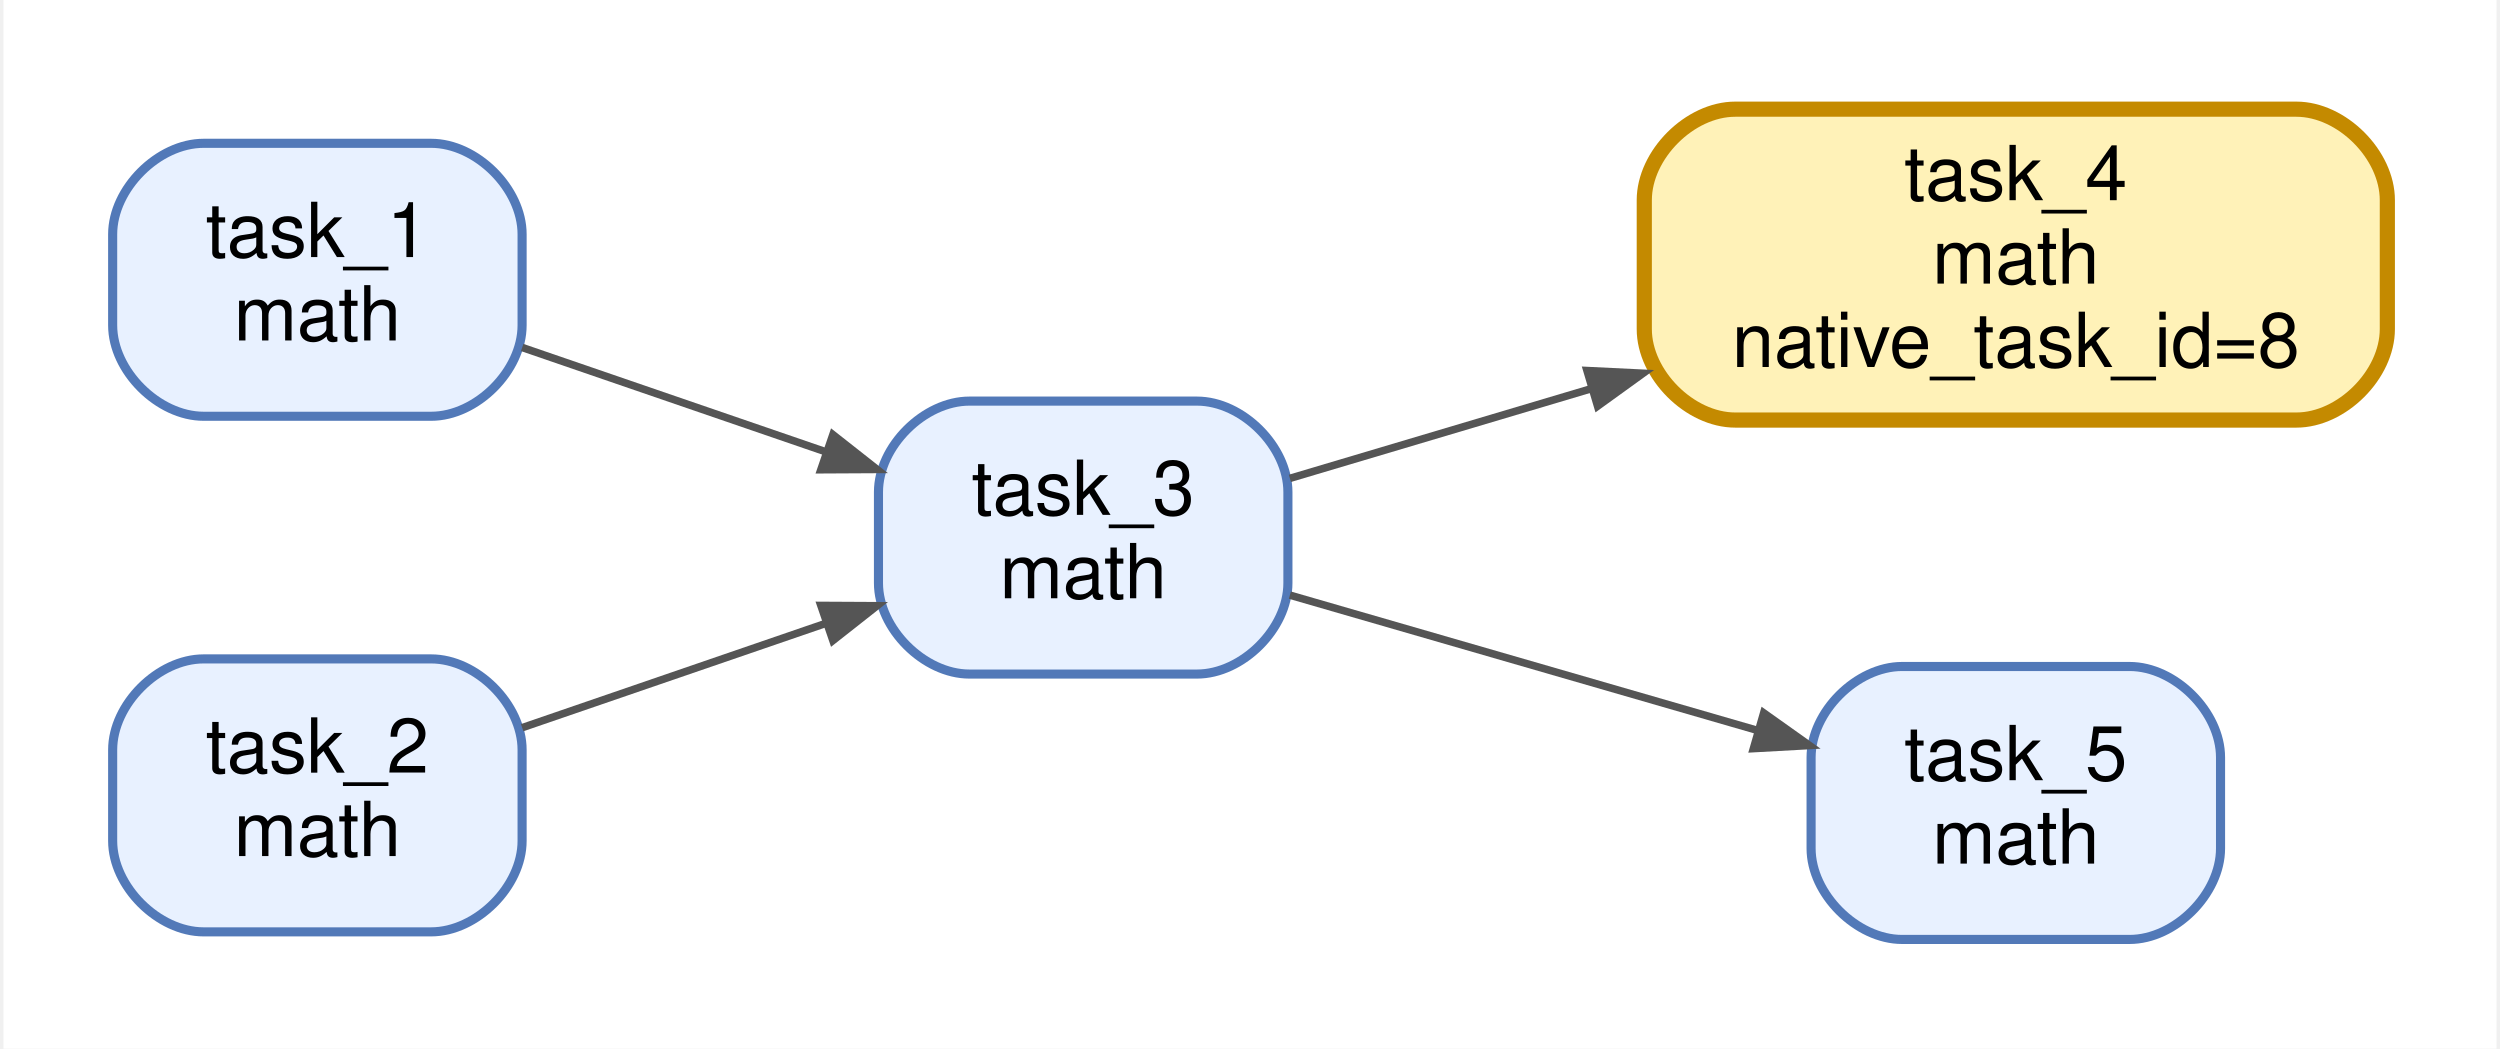
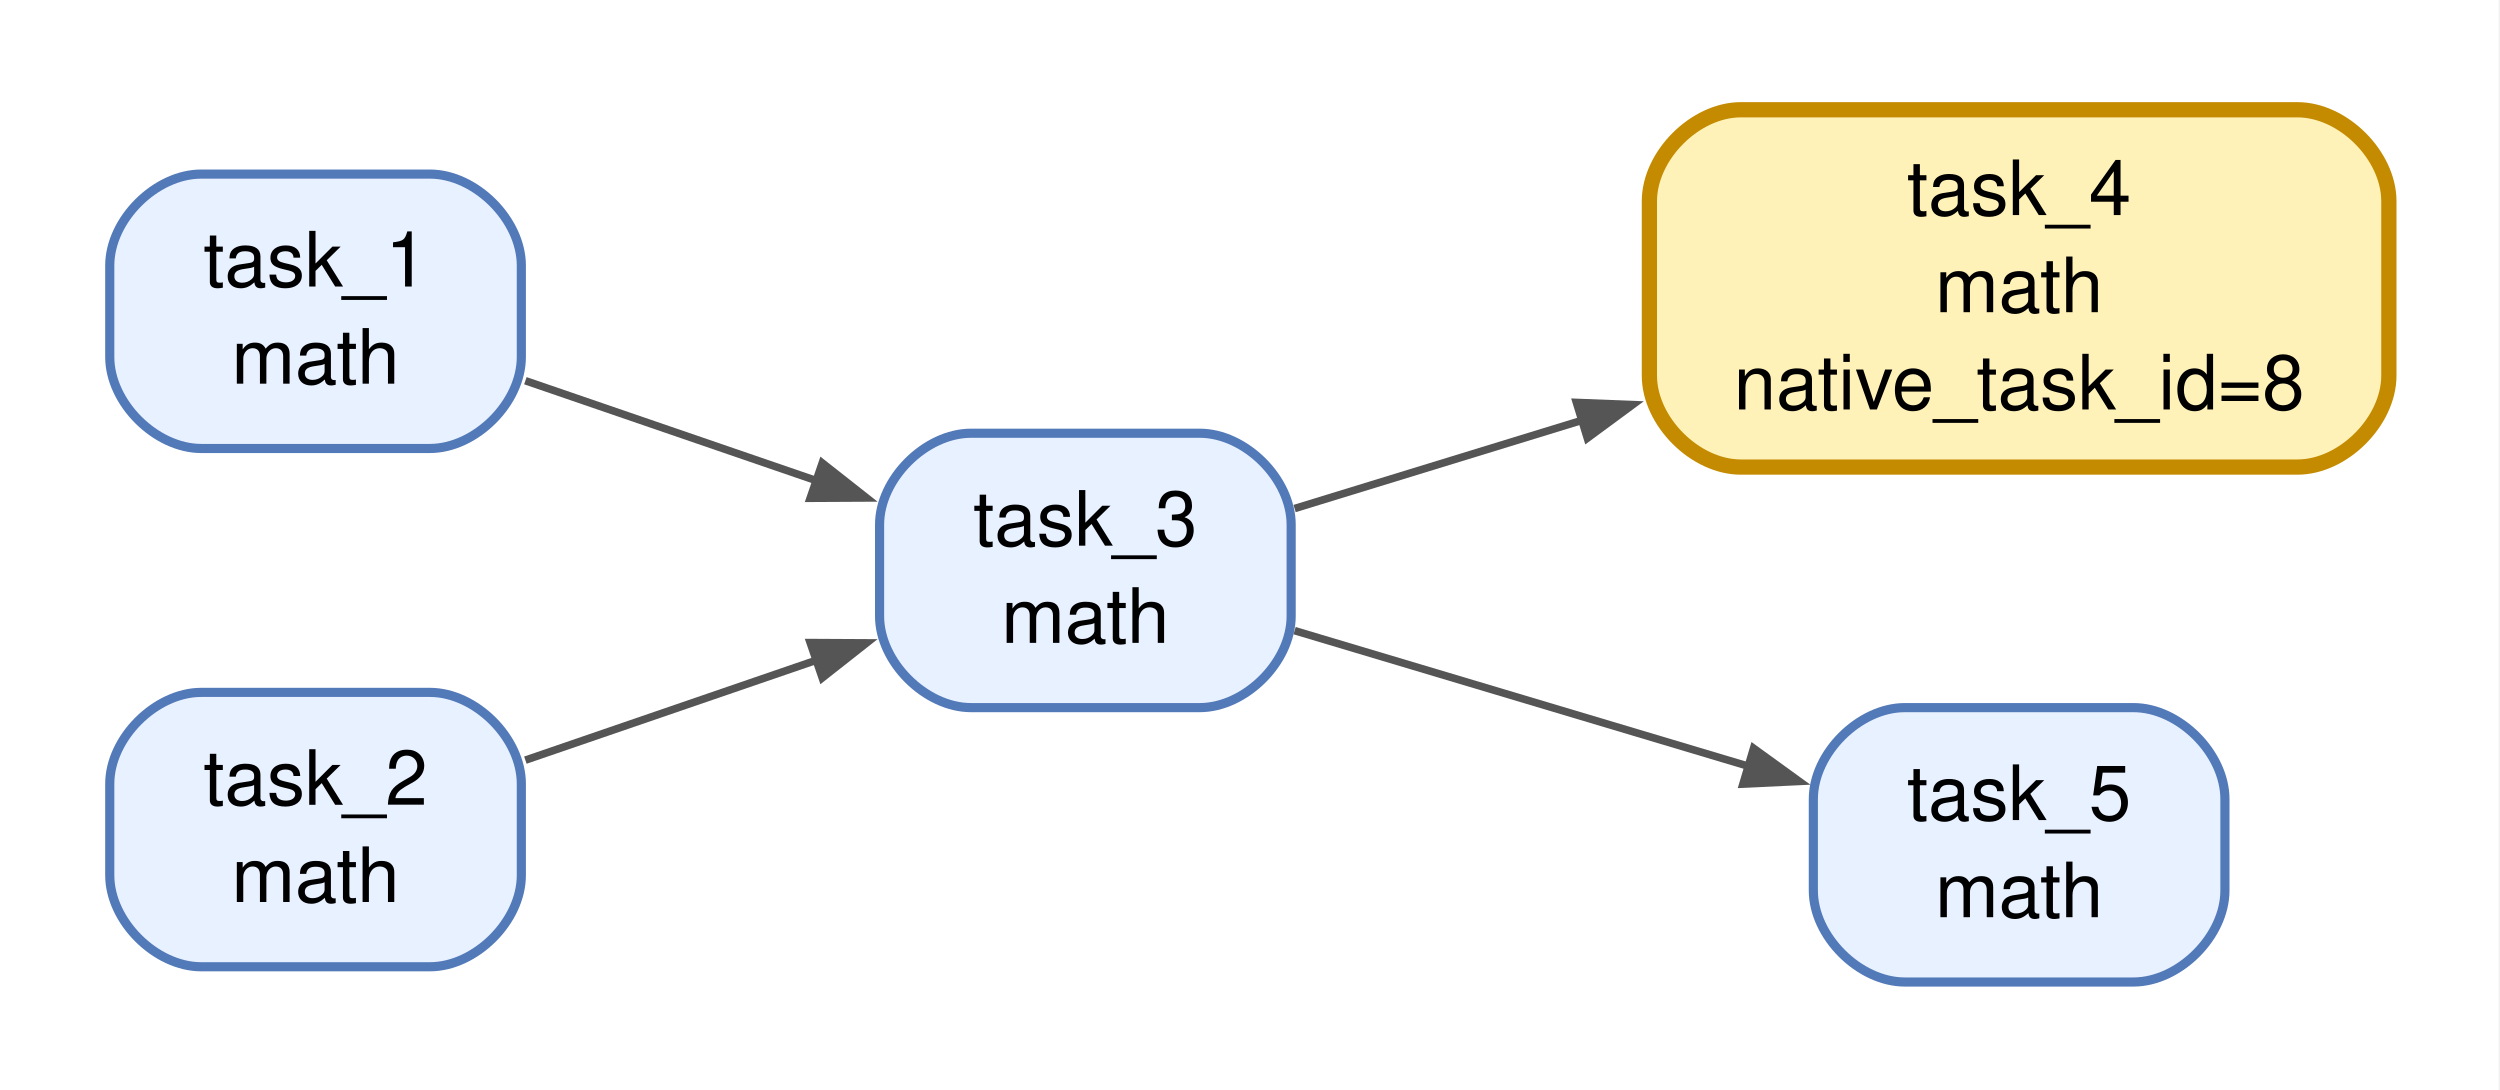
- <svg xmlns="http://www.w3.org/2000/svg" width="329pt" height="138pt" viewBox="0.00 0.00 328.80 138.30">
-   <g id="graph0" class="graph" transform="scale(1 1) rotate(0) translate(14.4 123.9)">
-     <polygon fill="white" stroke="transparent" points="-14.4,14.4 -14.4,-123.9 314.4,-123.9 314.4,14.4 -14.4,14.4" />
+ <svg xmlns="http://www.w3.org/2000/svg" width="328pt" height="143pt" viewBox="0.00 0.00 328.00 143.00">
+   <g id="graph0" class="graph" transform="scale(1 1) rotate(0) translate(14.4 128.84)">
+     <polygon fill="white" stroke="none" points="-14.4,14.4 -14.4,-128.84 313.42,-128.84 313.42,14.4 -14.4,14.4" />
    <g id="node1" class="node">
-       <path fill="#e8f1ff" stroke="#5279b8" stroke-width="1.2" d="M42,-105C42,-105 12,-105 12,-105 6,-105 0,-99 0,-93 0,-93 0,-81 0,-81 0,-75 6,-69 12,-69 12,-69 42,-69 42,-69 48,-69 54,-75 54,-81 54,-81 54,-93 54,-93 54,-99 48,-105 42,-105" />
-       <text text-anchor="middle" x="27" y="-90" font-family="Helvetica,sans-Serif" font-size="10.00">task_1</text>
-       <text text-anchor="middle" x="27" y="-79" font-family="Helvetica,sans-Serif" font-size="10.00">math</text>
+       <path fill="#e8f1ff" stroke="#5279b8" stroke-width="1.2" d="M42,-106C42,-106 12,-106 12,-106 6,-106 0,-100 0,-94 0,-94 0,-82 0,-82 0,-76 6,-70 12,-70 12,-70 42,-70 42,-70 48,-70 54,-76 54,-82 54,-82 54,-94 54,-94 54,-100 48,-106 42,-106" />
+       <text xml:space="preserve" text-anchor="middle" x="27" y="-91.25" font-family="Helvetica,sans-Serif" font-size="10.00">task_1</text>
+       <text xml:space="preserve" text-anchor="middle" x="27" y="-78.5" font-family="Helvetica,sans-Serif" font-size="10.00">math</text>
    </g>
    <g id="node3" class="node">
-       <path fill="#e8f1ff" stroke="#5279b8" stroke-width="1.2" d="M143,-71C143,-71 113,-71 113,-71 107,-71 101,-65 101,-59 101,-59 101,-47 101,-47 101,-41 107,-35 113,-35 113,-35 143,-35 143,-35 149,-35 155,-41 155,-47 155,-47 155,-59 155,-59 155,-65 149,-71 143,-71" />
-       <text text-anchor="middle" x="128" y="-56" font-family="Helvetica,sans-Serif" font-size="10.00">task_3</text>
-       <text text-anchor="middle" x="128" y="-45" font-family="Helvetica,sans-Serif" font-size="10.00">math</text>
+       <path fill="#e8f1ff" stroke="#5279b8" stroke-width="1.2" d="M143,-72C143,-72 113,-72 113,-72 107,-72 101,-66 101,-60 101,-60 101,-48 101,-48 101,-42 107,-36 113,-36 113,-36 143,-36 143,-36 149,-36 155,-42 155,-48 155,-48 155,-60 155,-60 155,-66 149,-72 143,-72" />
+       <text xml:space="preserve" text-anchor="middle" x="128" y="-57.25" font-family="Helvetica,sans-Serif" font-size="10.00">task_3</text>
+       <text xml:space="preserve" text-anchor="middle" x="128" y="-44.5" font-family="Helvetica,sans-Serif" font-size="10.00">math</text>
    </g>
    <g id="edge1" class="edge">
-       <path fill="none" stroke="#555555" d="M54.01,-78.07C66.3,-73.84 81.12,-68.76 94.17,-64.27" />
-       <polygon fill="#555555" stroke="#555555" points="94.99,-66.58 100.82,-61.99 93.4,-61.95 94.99,-66.58" />
+       <path fill="none" stroke="#555555" d="M54.53,-78.89C66.28,-74.85 80.24,-70.06 92.76,-65.76" />
+       <polygon fill="#555555" stroke="#555555" points="93.48,-68.1 99.31,-63.51 91.89,-63.47 93.48,-68.1" />
    </g>
    <g id="node2" class="node">
-       <path fill="#e8f1ff" stroke="#5279b8" stroke-width="1.2" d="M42,-37C42,-37 12,-37 12,-37 6,-37 0,-31 0,-25 0,-25 0,-13 0,-13 0,-7 6,-1 12,-1 12,-1 42,-1 42,-1 48,-1 54,-7 54,-13 54,-13 54,-25 54,-25 54,-31 48,-37 42,-37" />
-       <text text-anchor="middle" x="27" y="-22" font-family="Helvetica,sans-Serif" font-size="10.00">task_2</text>
-       <text text-anchor="middle" x="27" y="-11" font-family="Helvetica,sans-Serif" font-size="10.00">math</text>
+       <path fill="#e8f1ff" stroke="#5279b8" stroke-width="1.2" d="M42,-38C42,-38 12,-38 12,-38 6,-38 0,-32 0,-26 0,-26 0,-14 0,-14 0,-8 6,-2 12,-2 12,-2 42,-2 42,-2 48,-2 54,-8 54,-14 54,-14 54,-26 54,-26 54,-32 48,-38 42,-38" />
+       <text xml:space="preserve" text-anchor="middle" x="27" y="-23.25" font-family="Helvetica,sans-Serif" font-size="10.00">task_2</text>
+       <text xml:space="preserve" text-anchor="middle" x="27" y="-10.5" font-family="Helvetica,sans-Serif" font-size="10.00">math</text>
    </g>
    <g id="edge2" class="edge">
-       <path fill="none" stroke="#555555" d="M54.01,-27.93C66.3,-32.16 81.12,-37.24 94.17,-41.73" />
-       <polygon fill="#555555" stroke="#555555" points="93.4,-44.05 100.82,-44.01 94.99,-39.42 93.4,-44.05" />
+       <path fill="none" stroke="#555555" d="M54.53,-29.11C66.28,-33.15 80.24,-37.94 92.76,-42.24" />
+       <polygon fill="#555555" stroke="#555555" points="91.89,-44.53 99.31,-44.49 93.48,-39.9 91.89,-44.53" />
    </g>
    <g id="node4" class="node">
-       <path fill="#fff2b8" stroke="#c48a00" stroke-width="2" d="M288,-109.5C288,-109.5 214,-109.5 214,-109.5 208,-109.5 202,-103.5 202,-97.5 202,-97.5 202,-80.5 202,-80.5 202,-74.5 208,-68.5 214,-68.5 214,-68.5 288,-68.5 288,-68.5 294,-68.5 300,-74.5 300,-80.5 300,-80.5 300,-97.5 300,-97.5 300,-103.5 294,-109.5 288,-109.5" />
-       <text text-anchor="middle" x="251" y="-97.5" font-family="Helvetica,sans-Serif" font-size="10.00">task_4</text>
-       <text text-anchor="middle" x="251" y="-86.5" font-family="Helvetica,sans-Serif" font-size="10.00">math</text>
-       <text text-anchor="middle" x="251" y="-75.5" font-family="Helvetica,sans-Serif" font-size="10.00">native_task_id=8</text>
+       <path fill="#fff2b8" stroke="#c48a00" stroke-width="2" d="M287.02,-114.44C287.02,-114.44 214,-114.44 214,-114.44 208,-114.44 202,-108.44 202,-102.44 202,-102.44 202,-79.56 202,-79.56 202,-73.56 208,-67.56 214,-67.56 214,-67.56 287.02,-67.56 287.02,-67.56 293.02,-67.56 299.02,-73.56 299.02,-79.56 299.02,-79.56 299.02,-102.44 299.02,-102.44 299.02,-108.44 293.02,-114.44 287.02,-114.44" />
+       <text xml:space="preserve" text-anchor="middle" x="250.51" y="-100.62" font-family="Helvetica,sans-Serif" font-size="10.00">task_4</text>
+       <text xml:space="preserve" text-anchor="middle" x="250.51" y="-87.88" font-family="Helvetica,sans-Serif" font-size="10.00">math</text>
+       <text xml:space="preserve" text-anchor="middle" x="250.51" y="-75.12" font-family="Helvetica,sans-Serif" font-size="10.00">native_task_id=8</text>
    </g>
    <g id="edge3" class="edge">
-       <path fill="none" stroke="#555555" d="M155.26,-60.81C166.96,-64.29 181.22,-68.54 195.08,-72.66" />
-       <polygon fill="#555555" stroke="#555555" points="194.44,-75.03 201.85,-74.67 195.84,-70.33 194.44,-75.03" />
+       <path fill="none" stroke="#555555" d="M155.45,-62.12C166.58,-65.54 179.98,-69.65 193.14,-73.69" />
+       <polygon fill="#555555" stroke="#555555" points="192.42,-76.04 199.83,-75.75 193.86,-71.35 192.42,-76.04" />
    </g>
    <g id="node5" class="node">
-       <path fill="#e8f1ff" stroke="#5279b8" stroke-width="1.2" d="M266,-36C266,-36 236,-36 236,-36 230,-36 224,-30 224,-24 224,-24 224,-12 224,-12 224,-6 230,0 236,0 236,0 266,0 266,0 272,0 278,-6 278,-12 278,-12 278,-24 278,-24 278,-30 272,-36 266,-36" />
-       <text text-anchor="middle" x="251" y="-21" font-family="Helvetica,sans-Serif" font-size="10.00">task_5</text>
-       <text text-anchor="middle" x="251" y="-10" font-family="Helvetica,sans-Serif" font-size="10.00">math</text>
+       <path fill="#e8f1ff" stroke="#5279b8" stroke-width="1.2" d="M265.51,-36C265.51,-36 235.51,-36 235.51,-36 229.51,-36 223.51,-30 223.51,-24 223.51,-24 223.51,-12 223.51,-12 223.51,-6 229.51,0 235.51,0 235.51,0 265.51,0 265.51,0 271.51,0 277.51,-6 277.51,-12 277.51,-12 277.51,-24 277.51,-24 277.51,-30 271.51,-36 265.51,-36" />
+       <text xml:space="preserve" text-anchor="middle" x="250.51" y="-21.25" font-family="Helvetica,sans-Serif" font-size="10.00">task_5</text>
+       <text xml:space="preserve" text-anchor="middle" x="250.51" y="-8.5" font-family="Helvetica,sans-Serif" font-size="10.00">math</text>
    </g>
    <g id="edge4" class="edge">
-       <path fill="none" stroke="#555555" d="M155.26,-45.41C173.33,-40.18 197.49,-33.19 216.89,-27.58" />
-       <polygon fill="#555555" stroke="#555555" points="217.75,-29.88 223.8,-25.58 216.39,-25.17 217.75,-29.88" />
+       <path fill="none" stroke="#555555" d="M155.45,-46.1C172.95,-40.87 196.08,-33.96 215.02,-28.3" />
+       <polygon fill="#555555" stroke="#555555" points="215.67,-30.67 221.68,-26.32 214.27,-25.97 215.67,-30.67" />
    </g>
  </g>
</svg>
